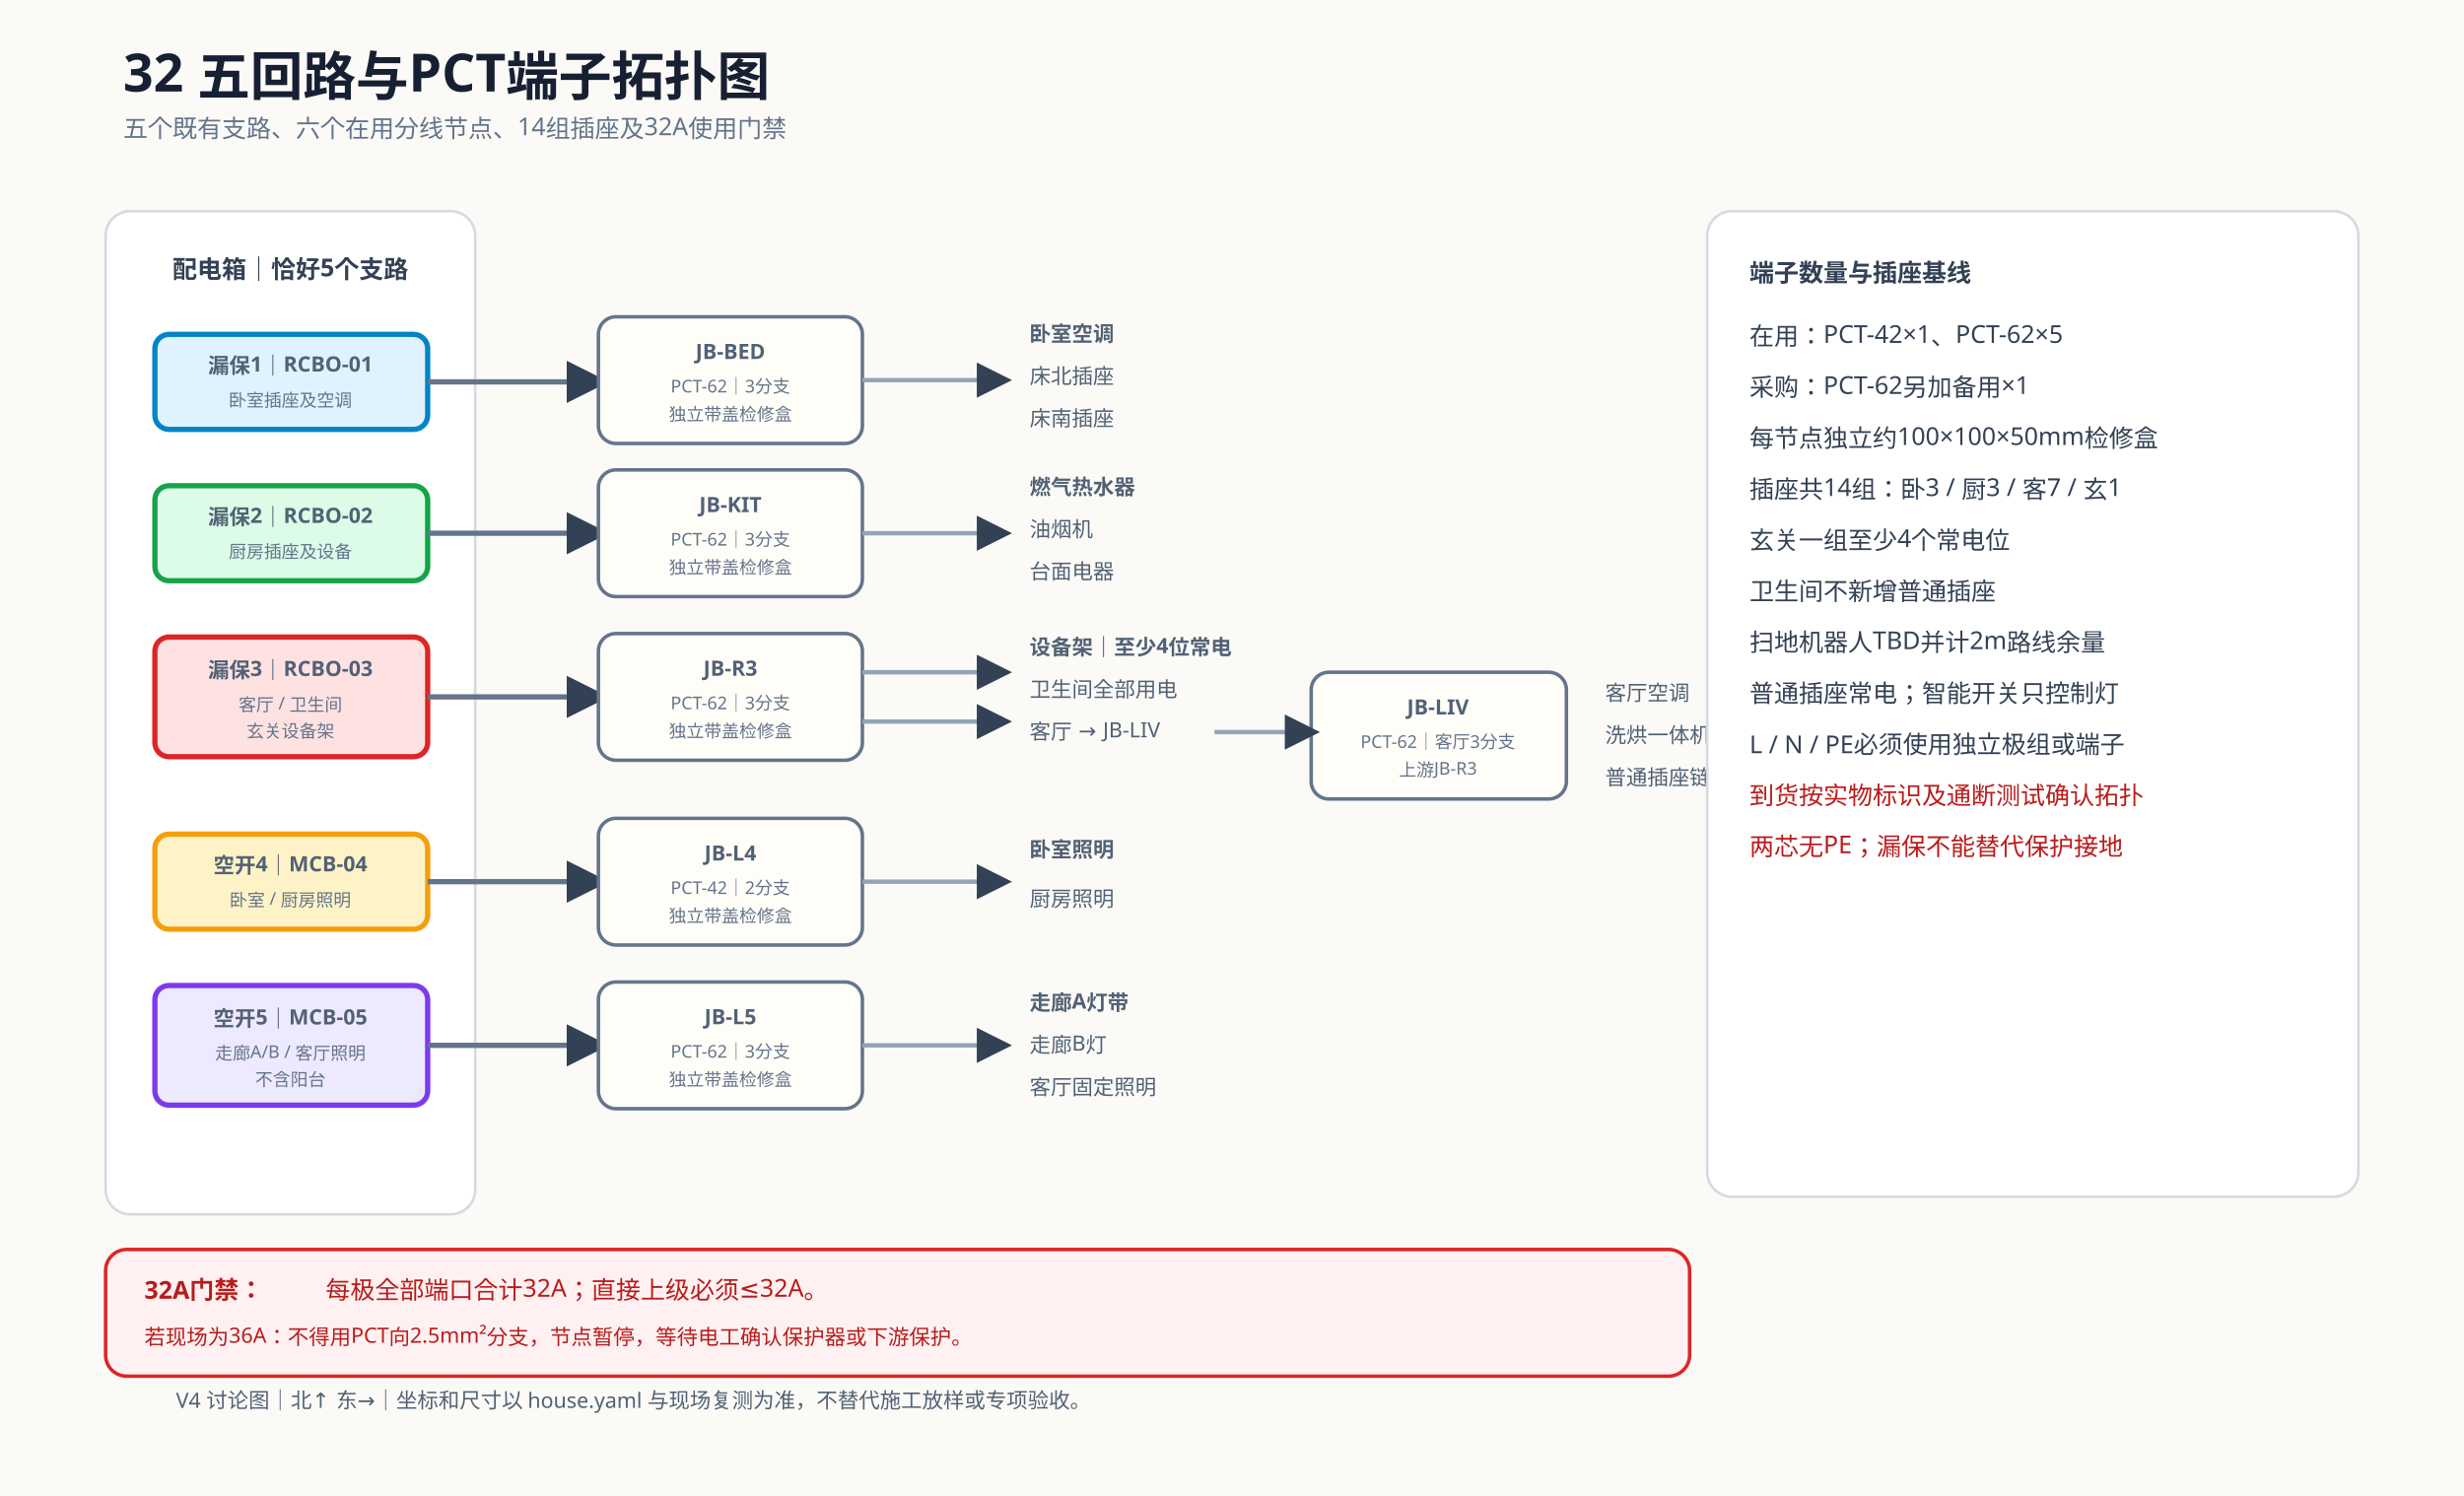
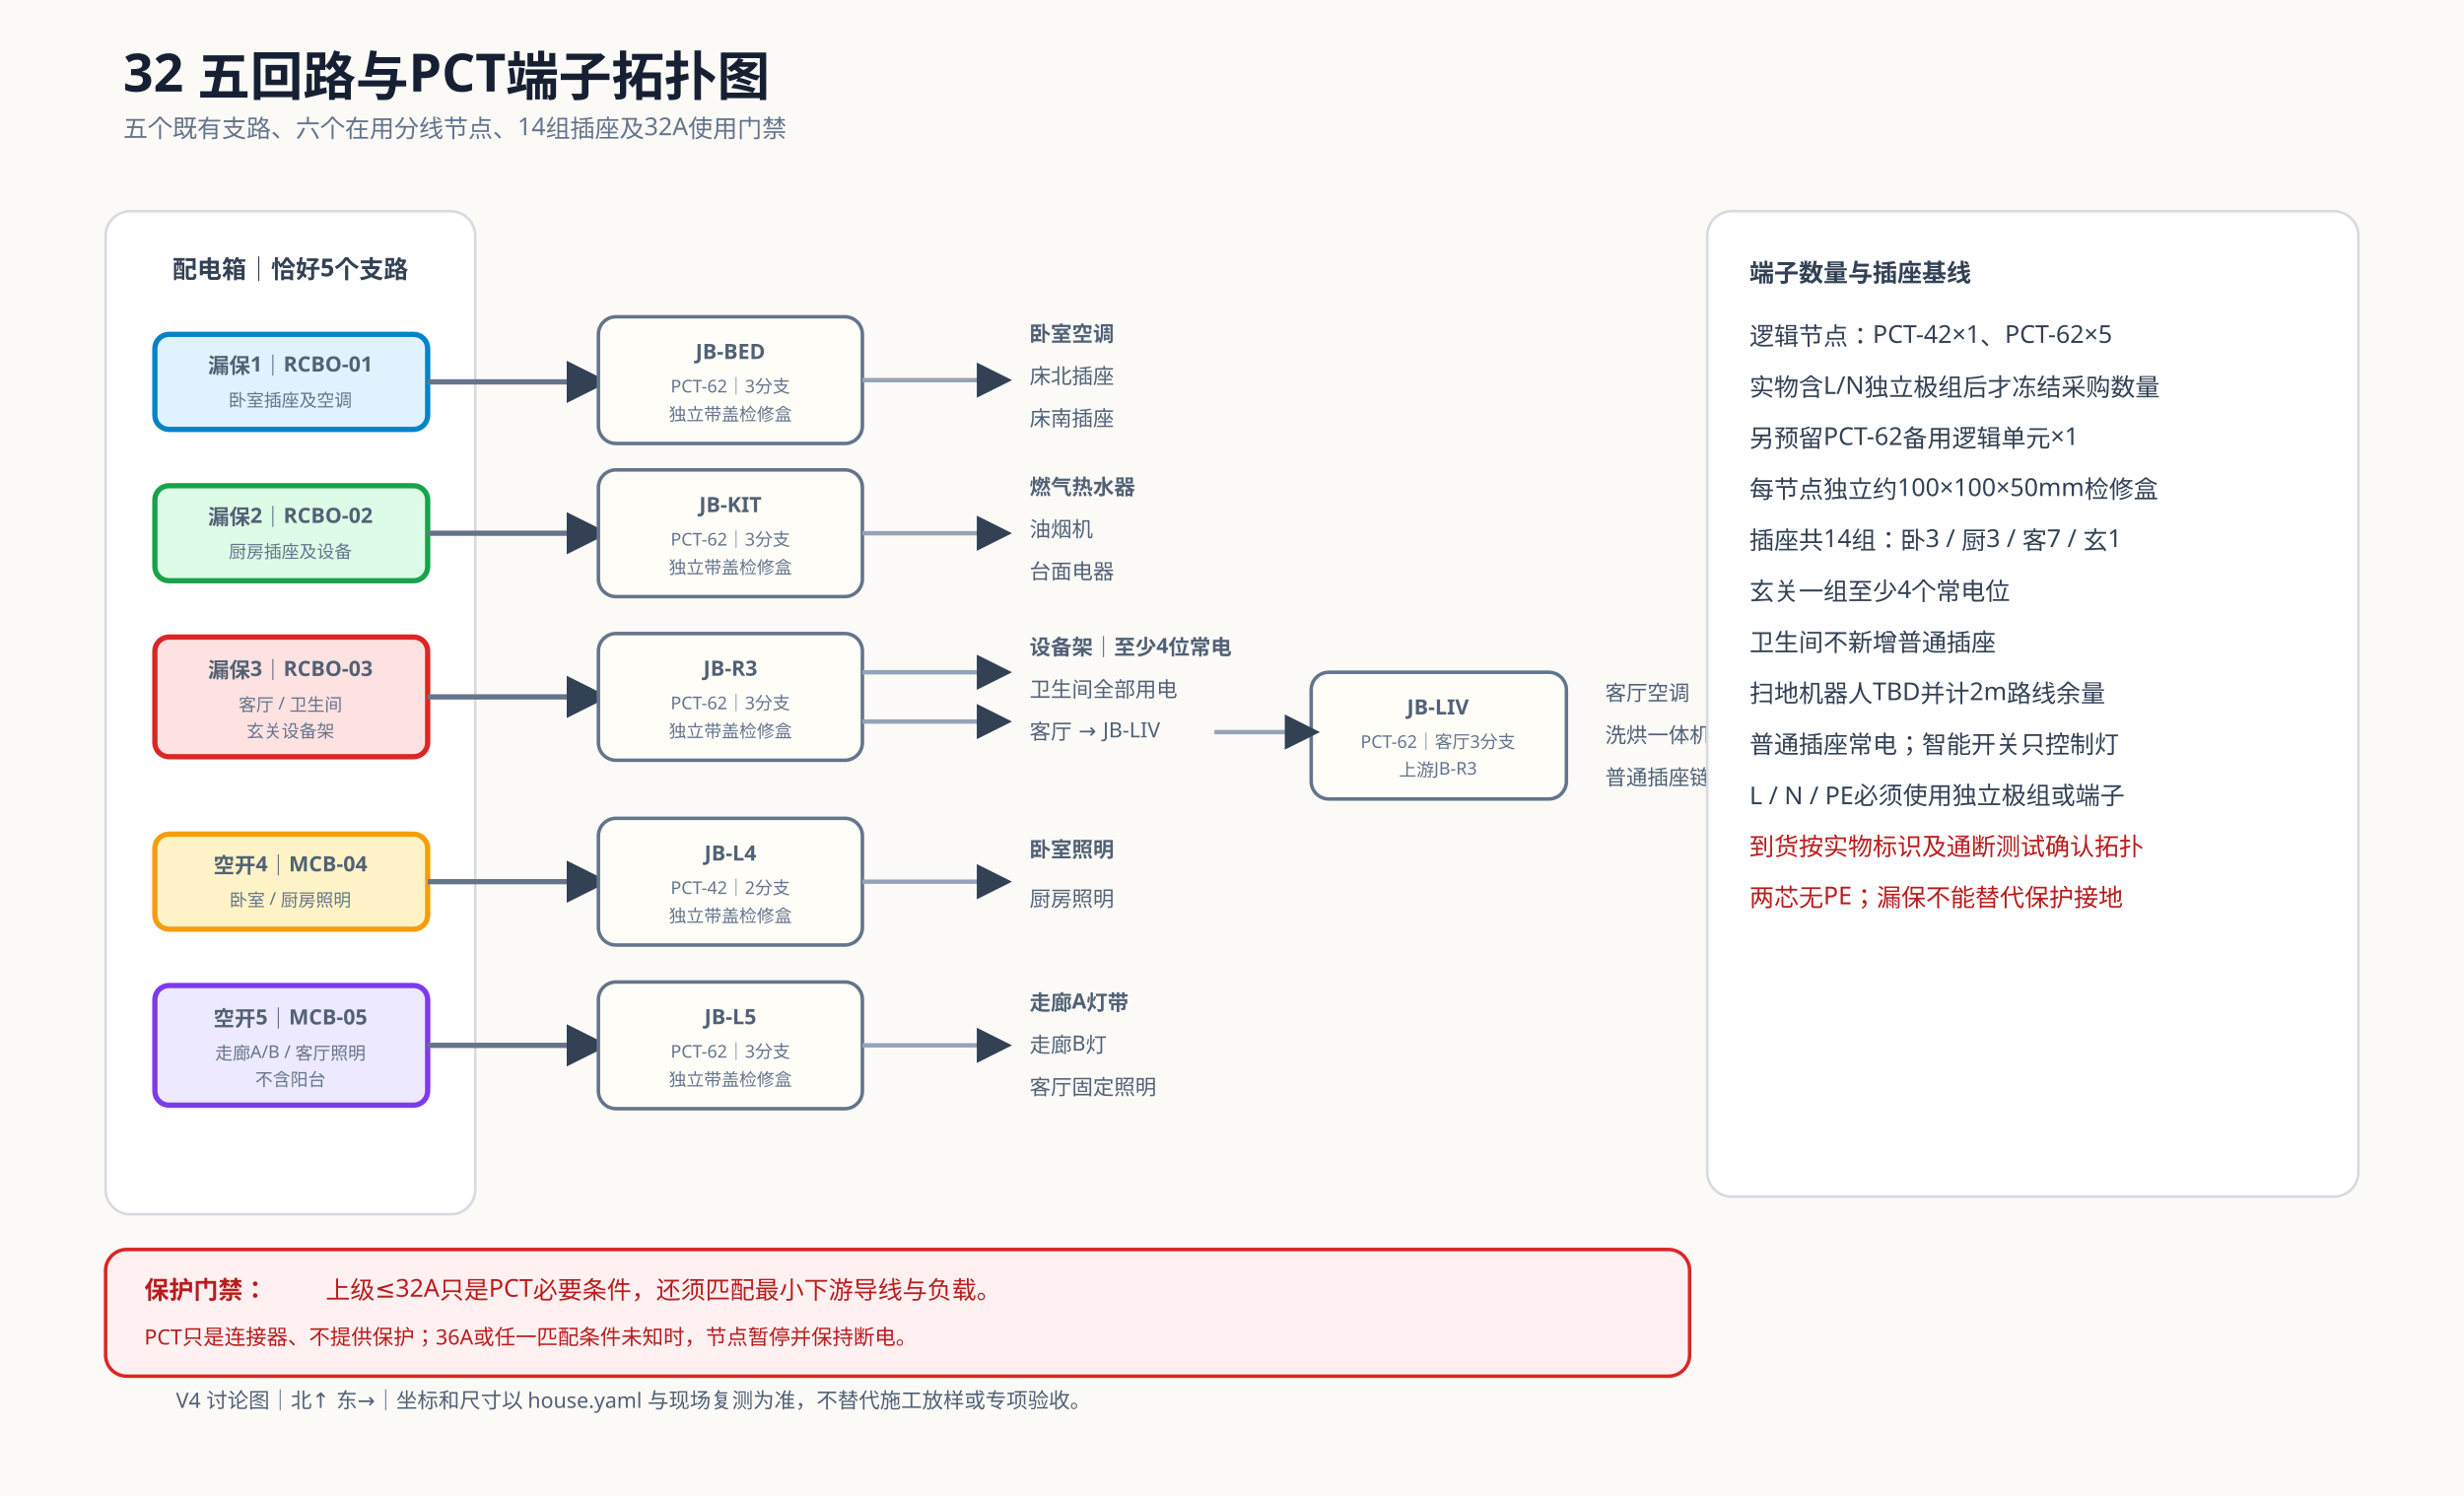
<svg xmlns="http://www.w3.org/2000/svg" width="1400" height="850" viewBox="0 0 1400 850" data-diagram-role="electrical-topology" role="img">
  <defs>
    <pattern id="hatch" width="12" height="12" patternUnits="userSpaceOnUse" patternTransform="rotate(45)">
      <rect width="12" height="12" fill="#f1f5f9" />
      <line y2="12" stroke="#cbd5e1" stroke-width="4" />
    </pattern>
    <pattern id="danger" width="10" height="10" patternUnits="userSpaceOnUse" patternTransform="rotate(45)">
      <rect width="10" height="10" fill="#fff1f2" />
      <line y2="10" stroke="#fecaca" stroke-width="3" />
    </pattern>
    <marker id="arrow" markerWidth="8" markerHeight="8" refX="6" refY="4" orient="auto">
      <path d="M0 0L8 4 0 8z" fill="#334155" />
    </marker>
    <marker id="blue-arrow" markerWidth="8" markerHeight="8" refX="6" refY="4" orient="auto">
      <path d="M0 0L8 4 0 8z" fill="#2563eb" />
    </marker>
    <style>
    text{font-family:"Source Han Sans SC","Heiti SC","Arial Unicode MS",sans-serif}
    .wall{fill:none;stroke:#1f2937;stroke-width:7;stroke-linecap:square;stroke-linejoin:miter}
    .iw{fill:none;stroke:#475569;stroke-width:5;stroke-linecap:square}
    .win{stroke:#0284c7;stroke-width:8}.winc{stroke:#e0f2fe;stroke-width:2.5}
    .title{font-size:30px;font-weight:750;fill:#172033}.subtitle{font-size:14px;fill:#64748b}
    .room{font-size:18px;font-weight:750;fill:#334155;text-anchor:middle}.roomsub{font-size:12px;fill:#64748b;text-anchor:middle}
    .note{font-size:14px;fill:#334155}.small{font-size:12px;fill:#526175}.micro{font-size:10px;fill:#64748b}
    .panel{fill:#fff;stroke:#d6dae1;stroke-width:1.5}.fixed{fill:#fffdf8;stroke:#64748b;stroke-width:2}
    .planned{fill:#fff7ed;stroke:#f97316;stroke-width:2;stroke-dasharray:7 5}
    .water{fill:none;stroke:#0284c7;stroke-width:4}.hot{fill:none;stroke:#dc2626;stroke-width:4}
    .drain{fill:none;stroke:#0f766e;stroke-width:5}.gas{fill:none;stroke:#ea580c;stroke-width:4}
    .power{fill:none;stroke:#2563eb;stroke-width:3}.network{fill:none;stroke:#7c3aed;stroke-width:3;stroke-dasharray:7 5}
    .danger{fill:#fff1f2;stroke:#dc2626;stroke-width:2}.cat{fill:none;stroke:#16a34a;stroke-width:6;stroke-dasharray:8 5}
    .dim{fill:none;stroke:#64748b;stroke-width:1.5}.dimtext{font-size:12px;fill:#475569;text-anchor:middle}
    .center{text-anchor:middle}.bold{font-weight:700}.orange{fill:#c2410c}.red{fill:#b91c1c}.blue{fill:#1d4ed8}.green{fill:#15803d}.purple{fill:#6d28d9}
  </style>
  </defs>
  <rect width="1400" height="850" fill="#fbfaf7" />
  <text x="70" y="52" class="title">32 五回路与PCT端子拓扑图</text>
  <text x="70" y="78" class="subtitle">五个既有支路、六个在用分线节点、14组插座及32A使用门禁</text>
  <rect x="60" y="120" width="210" height="570" rx="14" class="panel" />
  <text x="165" y="158" class="note bold center">配电箱｜恰好5个支路</text>
  <g data-circuit="RCBO-01">
    <rect x="88" y="190" width="155" height="54" rx="8" fill="#e0f2fe" stroke="#0284c7" stroke-width="3" />
    <text x="165" y="212" class="small bold center">漏保1｜RCBO-01</text>
    <text x="165" y="231" class="micro center">卧室插座及空调</text>
  </g>
  <g data-circuit="RCBO-02">
    <rect x="88" y="276" width="155" height="54" rx="8" fill="#dcfce7" stroke="#16a34a" stroke-width="3" />
    <text x="165" y="298" class="small bold center">漏保2｜RCBO-02</text>
    <text x="165" y="317" class="micro center">厨房插座及设备</text>
  </g>
  <g data-circuit="RCBO-03">
    <rect x="88" y="362" width="155" height="68" rx="8" fill="#fee2e2" stroke="#dc2626" stroke-width="3" />
    <text x="165" y="385" class="small bold center">漏保3｜RCBO-03</text>
    <text x="165" y="404" class="micro center">客厅 / 卫生间</text>
    <text x="165" y="419" class="micro center">玄关设备架</text>
  </g>
  <g data-circuit="MCB-04">
    <rect x="88" y="474" width="155" height="54" rx="8" fill="#fef3c7" stroke="#f59e0b" stroke-width="3" />
    <text x="165" y="496" class="small bold center">空开4｜MCB-04</text>
    <text x="165" y="515" class="micro center">卧室 / 厨房照明</text>
  </g>
  <g data-circuit="MCB-05">
    <rect x="88" y="560" width="155" height="68" rx="8" fill="#ede9fe" stroke="#7c3aed" stroke-width="3" />
    <text x="165" y="583" class="small bold center">空开5｜MCB-05</text>
    <text x="165" y="602" class="micro center">走廊A/B / 客厅照明</text>
    <text x="165" y="617" class="micro center">不含阳台</text>
  </g>
  <g fill="none" stroke="#64748b" stroke-width="3" marker-end="url(#arrow)">
    <path d="M243 217H340" />
    <path d="M243 303H340" />
    <path d="M243 396H340" />
    <path d="M243 501H340" />
    <path d="M243 594H340" />
  </g>
  <g data-junction="JB-BED" data-terminal-model="PCT-62" data-terminal-status="active">
    <rect x="340" y="180" width="150" height="72" rx="10" class="fixed" />
    <text x="415" y="204" class="small bold center">JB-BED</text>
    <text x="415" y="223" class="micro center">PCT-62｜3分支</text>
    <text x="415" y="239" class="micro center">独立带盖检修盒</text>
  </g>
  <g data-junction="JB-KIT" data-terminal-model="PCT-62" data-terminal-status="active">
    <rect x="340" y="267" width="150" height="72" rx="10" class="fixed" />
    <text x="415" y="291" class="small bold center">JB-KIT</text>
    <text x="415" y="310" class="micro center">PCT-62｜3分支</text>
    <text x="415" y="326" class="micro center">独立带盖检修盒</text>
  </g>
  <g data-junction="JB-R3" data-terminal-model="PCT-62" data-terminal-status="active">
    <rect x="340" y="360" width="150" height="72" rx="10" class="fixed" />
    <text x="415" y="384" class="small bold center">JB-R3</text>
    <text x="415" y="403" class="micro center">PCT-62｜3分支</text>
    <text x="415" y="419" class="micro center">独立带盖检修盒</text>
  </g>
  <g data-junction="JB-L4" data-terminal-model="PCT-42" data-terminal-status="active">
    <rect x="340" y="465" width="150" height="72" rx="10" class="fixed" />
    <text x="415" y="489" class="small bold center">JB-L4</text>
    <text x="415" y="508" class="micro center">PCT-42｜2分支</text>
    <text x="415" y="524" class="micro center">独立带盖检修盒</text>
  </g>
  <g data-junction="JB-L5" data-terminal-model="PCT-62" data-terminal-status="active">
    <rect x="340" y="558" width="150" height="72" rx="10" class="fixed" />
    <text x="415" y="582" class="small bold center">JB-L5</text>
    <text x="415" y="601" class="micro center">PCT-62｜3分支</text>
    <text x="415" y="617" class="micro center">独立带盖检修盒</text>
  </g>
  <g fill="none" stroke="#94a3b8" stroke-width="2.5" marker-end="url(#arrow)">
    <path d="M490 216H570" />
    <path d="M490 303H570" />
    <path d="M490 382H570" />
    <path d="M490 410H570" />
    <path d="M490 501H570" />
    <path d="M490 594H570" />
  </g>
  <text x="585" y="194" class="small bold">卧室空调</text>
  <text x="585" y="218" class="small">床北插座</text>
  <text x="585" y="242" class="small">床南插座</text>
  <text x="585" y="281" class="small bold">燃气热水器</text>
  <text x="585" y="305" class="small">油烟机</text>
  <text x="585" y="329" class="small">台面电器</text>
  <text x="585" y="372" class="small bold">设备架｜至少4位常电</text>
  <text x="585" y="396" class="small">卫生间全部用电</text>
  <text x="585" y="420" class="small">客厅 → JB-LIV</text>
  <g data-junction="JB-LIV" data-terminal-model="PCT-62" data-terminal-status="active">
    <rect x="745" y="382" width="145" height="72" rx="10" class="fixed" />
    <text x="817" y="406" class="small bold center">JB-LIV</text>
    <text x="817" y="425" class="micro center">PCT-62｜客厅3分支</text>
    <text x="817" y="441" class="micro center">上游JB-R3</text>
  </g>
  <path d="M690 416H745" fill="none" stroke="#94a3b8" stroke-width="2.5" marker-end="url(#arrow)" />
  <text x="912" y="398" class="small">客厅空调</text>
  <text x="912" y="422" class="small">洗烘一体机</text>
  <text x="912" y="446" class="small">普通插座链×5</text>
  <text x="585" y="487" class="small bold">卧室照明</text>
  <text x="585" y="515" class="small">厨房照明</text>
  <text x="585" y="574" class="small bold">走廊A灯带</text>
  <text x="585" y="598" class="small">走廊B灯</text>
  <text x="585" y="622" class="small">客厅固定照明</text>
  <rect x="60" y="710" width="900" height="72" rx="12" class="danger" />
-   <text x="82" y="738" class="note red bold">32A门禁：</text>
-   <text x="185" y="738" class="note red">每极全部端口合计32A；直接上级必须≤32A。</text>
-   <text x="82" y="764" class="small red">若现场为36A：不得用PCT向2.5mm²分支，节点暂停，等待电工确认保护器或下游保护。</text>
+   <text x="82" y="738" class="note red bold">保护门禁：</text>
+   <text x="185" y="738" class="note red">上级≤32A只是PCT必要条件，还须匹配最小下游导线与负载。</text>
+   <text x="82" y="764" class="small red">PCT只是连接器、不提供保护；36A或任一匹配条件未知时，节点暂停并保持断电。</text>
  <rect x="970" y="120" width="370" height="560" rx="14" class="panel" />
  <text x="994" y="160" class="note bold">端子数量与插座基线</text>
-   <text x="994" y="196" class="note">在用：PCT-42×1、PCT-62×5</text>
-   <text x="994" y="225" class="note">采购：PCT-62另加备用×1</text>
-   <text x="994" y="254" class="note">每节点独立约100×100×50mm检修盒</text>
-   <text x="994" y="283" class="note">插座共14组：卧3 / 厨3 / 客7 / 玄1</text>
-   <text x="994" y="312" class="note">玄关一组至少4个常电位</text>
-   <text x="994" y="341" class="note">卫生间不新增普通插座</text>
-   <text x="994" y="370" class="note">扫地机器人TBD并计2m路线余量</text>
-   <text x="994" y="399" class="note">普通插座常电；智能开关只控制灯</text>
-   <text x="994" y="428" class="note">L / N / PE必须使用独立极组或端子</text>
-   <text x="994" y="457" class="note red">到货按实物标识及通断测试确认拓扑</text>
-   <text x="994" y="486" class="note red">两芯无PE；漏保不能替代保护接地</text>
+   <text x="994" y="196" class="note">逻辑节点：PCT-42×1、PCT-62×5</text>
+   <text x="994" y="225" class="note">实物含L/N独立极组后才冻结采购数量</text>
+   <text x="994" y="254" class="note">另预留PCT-62备用逻辑单元×1</text>
+   <text x="994" y="283" class="note">每节点独立约100×100×50mm检修盒</text>
+   <text x="994" y="312" class="note">插座共14组：卧3 / 厨3 / 客7 / 玄1</text>
+   <text x="994" y="341" class="note">玄关一组至少4个常电位</text>
+   <text x="994" y="370" class="note">卫生间不新增普通插座</text>
+   <text x="994" y="399" class="note">扫地机器人TBD并计2m路线余量</text>
+   <text x="994" y="428" class="note">普通插座常电；智能开关只控制灯</text>
+   <text x="994" y="457" class="note">L / N / PE必须使用独立极组或端子</text>
+   <text x="994" y="486" class="note red">到货按实物标识及通断测试确认拓扑</text>
+   <text x="994" y="515" class="note red">两芯无PE；漏保不能替代保护接地</text>
  <text x="100" y="800" class="small">V4 讨论图｜北↑ 东→｜坐标和尺寸以 house.yaml 与现场复测为准，不替代施工放样或专项验收。</text>
</svg>
